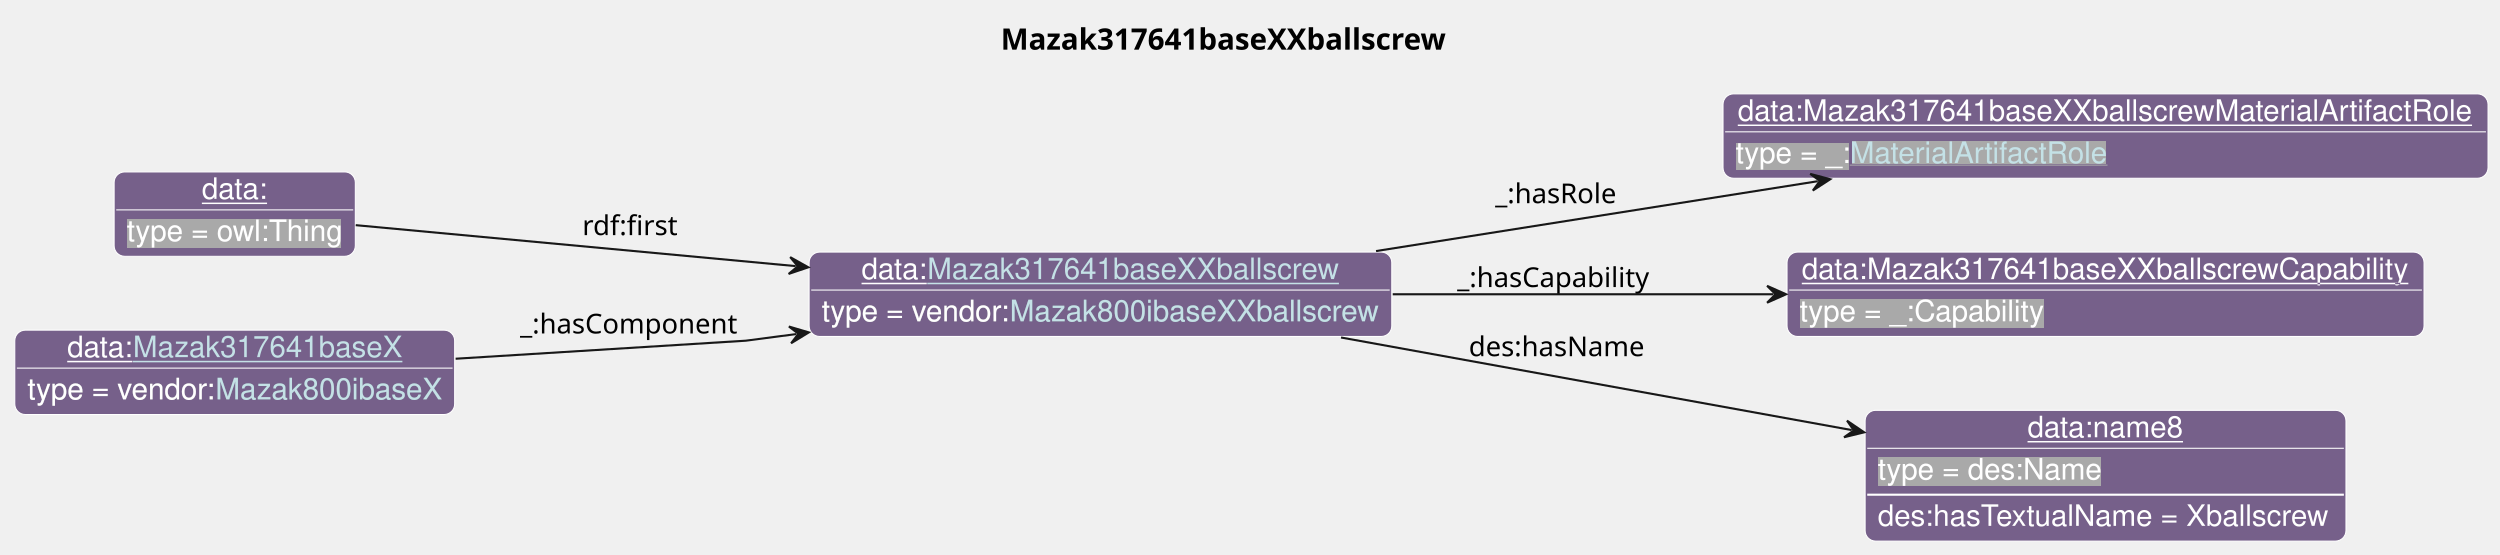
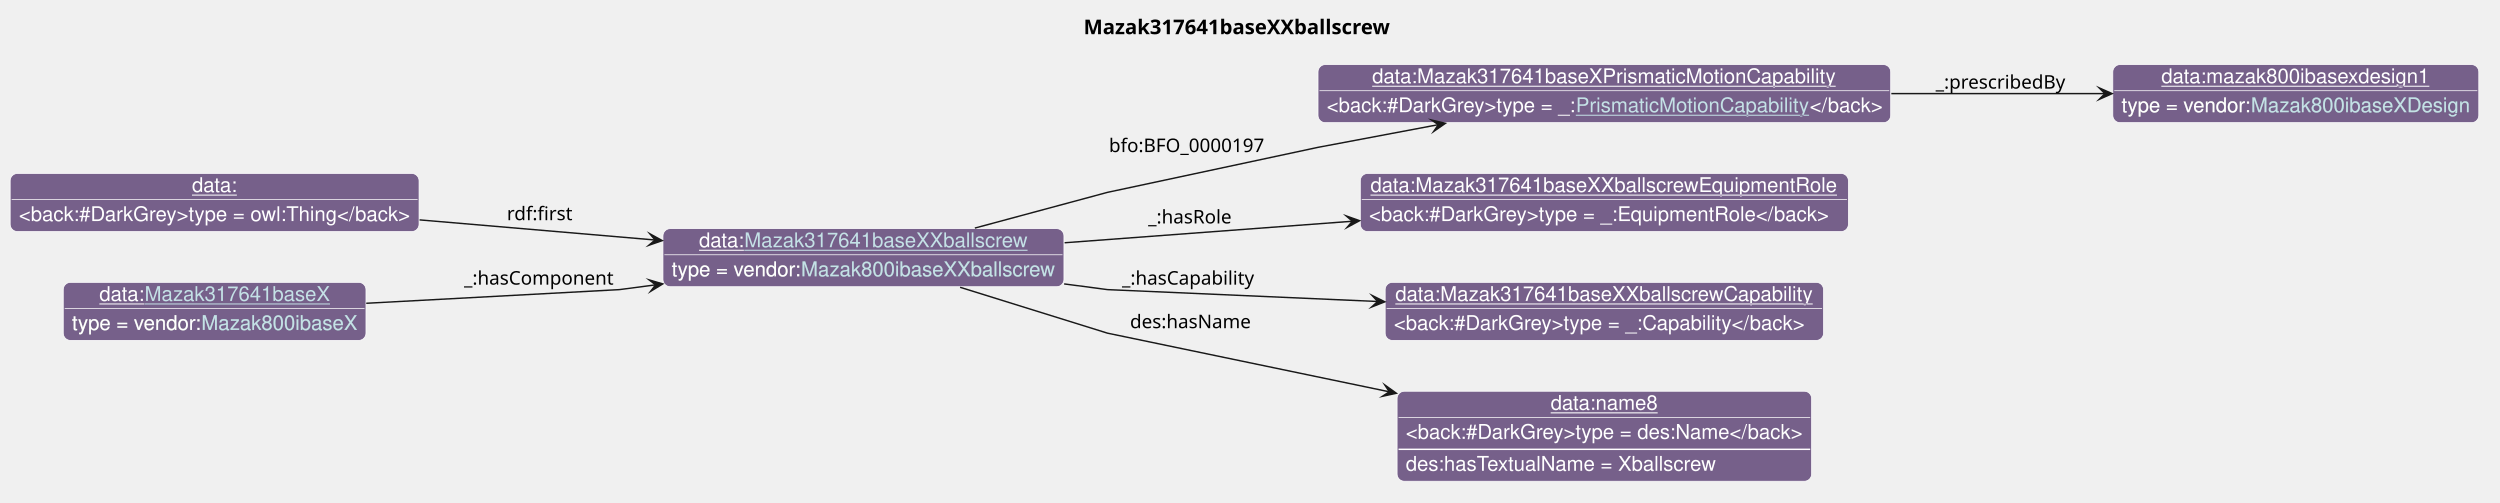
- <svg xmlns="http://www.w3.org/2000/svg" xmlns:xlink="http://www.w3.org/1999/xlink" contentStyleType="text/css" data-diagram-type="CLASS" height="263px" preserveAspectRatio="none" style="width:1185px;height:263px;background:#FFFFFF;" version="1.1" viewBox="0 0 1185 263" width="1185px" zoomAndPan="magnify">
+ <svg xmlns="http://www.w3.org/2000/svg" xmlns:xlink="http://www.w3.org/1999/xlink" contentStyleType="text/css" data-diagram-type="CLASS" height="346px" preserveAspectRatio="none" style="width:1722px;height:346px;background:#FFFFFF;" version="1.1" viewBox="0 0 1722 346" width="1722px" zoomAndPan="magnify">
  <defs>
-     <filter height="1" id="b189mmughdpi2l0" width="1" x="0" y="0">
+     <filter height="1" id="bx91ceiqmpqey0" width="1" x="0" y="0">
      <feFlood flood-color="#76608A" result="flood" />
-       <feComposite in="SourceGraphic" in2="flood" operator="over" />
-     </filter>
-     <filter height="1" id="b189mmughdpi2l1" width="1" x="0" y="0">
-       <feFlood flood-color="#A9A9A9" result="flood" />
      <feComposite in="SourceGraphic" in2="flood" operator="over" />
    </filter>
  </defs>
  <g>
    <g class="title" data-source-line="13">
-       <text fill="#000000" font-family="sans-serif" font-size="14" font-weight="bold" lengthAdjust="spacing" textLength="222.64" x="474.348" y="23.535">Mazak317641baseXXballscrew</text>
+       <text fill="#000000" font-family="sans-serif" font-size="14" font-weight="700" lengthAdjust="spacing" textLength="222.64" x="746.376" y="23.535">Mazak317641baseXXballscrew</text>
    </g>
-     <g class="entity" data-entity="o0" data-source-line="131" data-uid="ent0002" id="entity_o0">
-       <rect fill="#76608A" height="40" rx="5" ry="5" style="stroke:#FFFFFF;stroke-width:0.5;" width="276.202" x="383.51" y="119.488" />
-       <text fill="#FFFFFF" font-family="Helvetica" font-size="14" lengthAdjust="spacing" text-decoration="underline" textLength="31.138" x="408.374" y="132.269">data:</text>
+     <g class="entity" data-qualified-name="o0" data-source-line="131" id="ent0001">
+       <rect fill="#76608A" height="40" rx="5" ry="5" style="stroke:#FFFFFF;stroke-width:0.5;" width="276.202" x="456.64" y="157.488" />
+       <text fill="#FFFFFF" font-family="Helvetica" font-size="14" lengthAdjust="spacing" text-decoration="underline" textLength="31.138" x="481.504" y="170.269">data:</text>
      <a href="./Mazak317641baseXXballscrew.html" target="_top" title="./Mazak317641baseXXballscrew.html" xlink:actuate="onRequest" xlink:href="./Mazak317641baseXXballscrew.html" xlink:show="new" xlink:title="./Mazak317641baseXXballscrew.html" xlink:type="simple">
-         <text fill="#C4E1E6" font-family="Helvetica" font-size="14" lengthAdjust="spacing" text-decoration="underline" textLength="195.337" x="439.512" y="132.269">Mazak317641baseXXballscrew</text>
+         <text fill="#C4E1E6" font-family="Helvetica" font-size="14" lengthAdjust="spacing" text-decoration="underline" textLength="195.337" x="512.641" y="170.269">Mazak317641baseXXballscrew</text>
      </a>
-       <line style="stroke:#FFFFFF;stroke-width:0.5;" x1="384.51" x2="658.712" y1="137.488" y2="137.488" />
-       <text fill="#FFFFFF" filter="url(#b189mmughdpi2l0)" font-family="Helvetica" font-size="14" lengthAdjust="spacing" textLength="89.113" x="389.51" y="152.269">type = vendor:</text>
+       <line style="stroke:#FFFFFF;stroke-width:0.5;" x1="457.64" x2="731.842" y1="175.488" y2="175.488" />
+       <text fill="#FFFFFF" filter="url(#bx91ceiqmpqey0)" font-family="Helvetica" font-size="14" lengthAdjust="spacing" textLength="89.113" x="462.64" y="190.269">type = vendor:</text>
      <a href="../Mazak.html#Mazak800ibaseXXballscrew" target="_top" title="../Mazak.html#Mazak800ibaseXXballscrew" xlink:actuate="onRequest" xlink:href="../Mazak.html#Mazak800ibaseXXballscrew" xlink:show="new" xlink:title="../Mazak.html#Mazak800ibaseXXballscrew" xlink:type="simple">
-         <text fill="#C4E1E6" filter="url(#b189mmughdpi2l0)" font-family="Helvetica" font-size="14" lengthAdjust="spacing" textLength="175.089" x="478.623" y="152.269">Mazak800ibaseXXballscrew</text>
-         <line style="stroke:#76608A;stroke-width:0.5;" x1="478.623" x2="653.712" y1="153.269" y2="153.269" />
+         <text fill="#C4E1E6" filter="url(#bx91ceiqmpqey0)" font-family="Helvetica" font-size="14" lengthAdjust="spacing" textLength="175.089" x="551.753" y="190.269">Mazak800ibaseXXballscrew</text>
+         <line style="stroke:#76608A;stroke-width:0.5;" x1="551.753" x2="726.842" y1="191.269" y2="191.269" />
      </a>
    </g>
-     <g class="entity" data-entity="o1" data-source-line="131" data-uid="ent0003" id="entity_o1">
-       <rect fill="#76608A" height="40" rx="5" ry="5" style="stroke:#FFFFFF;stroke-width:0.5;" width="362.626" x="816.71" y="44.488" />
-       <text fill="#FFFFFF" font-family="Helvetica" font-size="14" lengthAdjust="spacing" text-decoration="underline" textLength="348.626" x="823.71" y="57.269">data:Mazak317641baseXXballscrewMaterialArtifactRole</text>
-       <line style="stroke:#FFFFFF;stroke-width:0.5;" x1="817.71" x2="1178.336" y1="62.488" y2="62.488" />
-       <text fill="#FFFFFF" filter="url(#b189mmughdpi2l1)" font-family="Helvetica" font-size="14" lengthAdjust="spacing" textLength="54.093" x="822.71" y="77.269">type = _:</text>
-       <a href="../MTConnect.html#MaterialArtifactRole" target="_top" title="../MTConnect.html#MaterialArtifactRole" xlink:actuate="onRequest" xlink:href="../MTConnect.html#MaterialArtifactRole" xlink:show="new" xlink:title="../MTConnect.html#MaterialArtifactRole" xlink:type="simple">
-         <text fill="#C4E1E6" filter="url(#b189mmughdpi2l1)" font-family="Helvetica" font-size="14" lengthAdjust="spacing" textLength="122.151" x="876.803" y="77.269">MaterialArtifactRole</text>
-         <line style="stroke:#A9A9A9;stroke-width:0.5;" x1="876.803" x2="998.954" y1="78.269" y2="78.269" />
+     <g class="entity" data-qualified-name="o1" data-source-line="131" id="ent0002">
+       <rect fill="#76608A" height="40" rx="5" ry="5" style="stroke:#FFFFFF;stroke-width:0.5;" width="394.457" x="907.85" y="44.488" />
+       <text fill="#FFFFFF" font-family="Helvetica" font-size="14" lengthAdjust="spacing" text-decoration="underline" textLength="319.84" x="945.159" y="57.269">data:Mazak317641baseXPrismaticMotionCapability</text>
+       <line style="stroke:#FFFFFF;stroke-width:0.5;" x1="908.85" x2="1301.307" y1="62.488" y2="62.488" />
+       <text fill="#FFFFFF" font-family="Helvetica" font-size="14" lengthAdjust="spacing" textLength="171.589" x="913.85" y="77.269">&lt;back:#DarkGrey&gt;type = _:</text>
+       <a href="../MTConnect.html#PrismaticMotionCapability" target="_top" title="../MTConnect.html#PrismaticMotionCapability" xlink:actuate="onRequest" xlink:href="../MTConnect.html#PrismaticMotionCapability" xlink:show="new" xlink:title="../MTConnect.html#PrismaticMotionCapability" xlink:type="simple">
+         <text fill="#C4E1E6" font-family="Helvetica" font-size="14" lengthAdjust="spacing" text-decoration="underline" textLength="161.055" x="1085.439" y="77.269">PrismaticMotionCapability</text>
+       </a>
+       <text fill="#FFFFFF" font-family="Helvetica" font-size="14" lengthAdjust="spacing" textLength="49.813" x="1246.494" y="77.269">&lt;/back&gt;</text>
+     </g>
+     <g class="entity" data-qualified-name="o2" data-source-line="131" id="ent0003">
+       <rect fill="#76608A" height="40" rx="5" ry="5" style="stroke:#FFFFFF;stroke-width:0.5;" width="252.092" x="1455.3" y="44.488" />
+       <text fill="#FFFFFF" font-family="Helvetica" font-size="14" lengthAdjust="spacing" text-decoration="underline" textLength="185.24" x="1488.726" y="57.269">data:mazak800ibasexdesign1</text>
+       <line style="stroke:#FFFFFF;stroke-width:0.5;" x1="1456.3" x2="1706.392" y1="62.488" y2="62.488" />
+       <text fill="#FFFFFF" filter="url(#bx91ceiqmpqey0)" font-family="Helvetica" font-size="14" lengthAdjust="spacing" textLength="89.113" x="1461.3" y="77.269">type = vendor:</text>
+       <a href="../Mazak.html#Mazak800ibaseXDesign" target="_top" title="../Mazak.html#Mazak800ibaseXDesign" xlink:actuate="onRequest" xlink:href="../Mazak.html#Mazak800ibaseXDesign" xlink:show="new" xlink:title="../Mazak.html#Mazak800ibaseXDesign" xlink:type="simple">
+         <text fill="#C4E1E6" filter="url(#bx91ceiqmpqey0)" font-family="Helvetica" font-size="14" lengthAdjust="spacing" textLength="150.978" x="1550.413" y="77.269">Mazak800ibaseXDesign</text>
+         <line style="stroke:#76608A;stroke-width:0.5;" x1="1550.413" x2="1701.392" y1="78.269" y2="78.269" />
      </a>
    </g>
-     <g class="entity" data-entity="o2" data-source-line="131" data-uid="ent0004" id="entity_o2">
-       <rect fill="#76608A" height="40" rx="5" ry="5" style="stroke:#FFFFFF;stroke-width:0.5;" width="301.95" x="847.05" y="119.488" />
-       <text fill="#FFFFFF" font-family="Helvetica" font-size="14" lengthAdjust="spacing" text-decoration="underline" textLength="287.95" x="854.05" y="132.269">data:Mazak317641baseXXballscrewCapability</text>
-       <line style="stroke:#FFFFFF;stroke-width:0.5;" x1="848.05" x2="1148" y1="137.488" y2="137.488" />
-       <text fill="#FFFFFF" filter="url(#b189mmughdpi2l1)" font-family="Helvetica" font-size="14" lengthAdjust="spacing" textLength="115.568" x="853.05" y="152.269">type = _:Capability</text>
+     <g class="entity" data-qualified-name="o3" data-source-line="131" id="ent0004">
+       <rect fill="#76608A" height="40" rx="5" ry="5" style="stroke:#FFFFFF;stroke-width:0.5;" width="336.198" x="936.98" y="119.488" />
+       <text fill="#FFFFFF" font-family="Helvetica" font-size="14" lengthAdjust="spacing" text-decoration="underline" textLength="322.198" x="943.98" y="132.269">data:Mazak317641baseXXballscrewEquipmentRole</text>
+       <line style="stroke:#FFFFFF;stroke-width:0.5;" x1="937.98" x2="1272.178" y1="137.488" y2="137.488" />
+       <text fill="#FFFFFF" font-family="Helvetica" font-size="14" lengthAdjust="spacing" textLength="317.126" x="942.98" y="152.269">&lt;back:#DarkGrey&gt;type = _:EquipmentRole&lt;/back&gt;</text>
    </g>
-     <g class="entity" data-entity="o3" data-source-line="131" data-uid="ent0005" id="entity_o3">
-       <rect fill="#76608A" height="62" rx="5" ry="5" style="stroke:#FFFFFF;stroke-width:0.5;" width="227.934" x="884.06" y="194.488" />
-       <text fill="#FFFFFF" font-family="Helvetica" font-size="14" lengthAdjust="spacing" text-decoration="underline" textLength="73.944" x="961.055" y="207.269">data:name8</text>
-       <line style="stroke:#FFFFFF;stroke-width:0.5;" x1="885.06" x2="1110.994" y1="212.488" y2="212.488" />
-       <text fill="#FFFFFF" filter="url(#b189mmughdpi2l1)" font-family="Helvetica" font-size="14" lengthAdjust="spacing" textLength="106.224" x="890.06" y="227.269">type = des:Name</text>
-       <line style="stroke:#FFFFFF;stroke-width:1;" x1="885.06" x2="1110.994" y1="234.488" y2="234.488" />
-       <text fill="#FFFFFF" font-family="Helvetica" font-size="14" lengthAdjust="spacing" textLength="215.934" x="890.06" y="249.269">des:hasTextualName = Xballscrew</text>
+     <g class="entity" data-qualified-name="o4" data-source-line="131" id="ent0005">
+       <rect fill="#76608A" height="40" rx="5" ry="5" style="stroke:#FFFFFF;stroke-width:0.5;" width="301.95" x="954.1" y="194.488" />
+       <text fill="#FFFFFF" font-family="Helvetica" font-size="14" lengthAdjust="spacing" text-decoration="underline" textLength="287.95" x="961.1" y="207.269">data:Mazak317641baseXXballscrewCapability</text>
+       <line style="stroke:#FFFFFF;stroke-width:0.5;" x1="955.1" x2="1255.05" y1="212.488" y2="212.488" />
+       <text fill="#FFFFFF" font-family="Helvetica" font-size="14" lengthAdjust="spacing" textLength="282.878" x="960.1" y="227.269">&lt;back:#DarkGrey&gt;type = _:Capability&lt;/back&gt;</text>
    </g>
-     <g class="entity" data-entity="o4" data-source-line="131" data-uid="ent0006" id="entity_o4">
-       <rect fill="#76608A" height="40" rx="5" ry="5" style="stroke:#FFFFFF;stroke-width:0.5;" width="114.334" x="54.09" y="81.488" />
-       <text fill="#FFFFFF" font-family="Helvetica" font-size="14" lengthAdjust="spacing" text-decoration="underline" textLength="31.138" x="95.688" y="94.269">data:</text>
-       <line style="stroke:#FFFFFF;stroke-width:0.5;" x1="55.09" x2="167.424" y1="99.488" y2="99.488" />
-       <text fill="#FFFFFF" filter="url(#b189mmughdpi2l1)" font-family="Helvetica" font-size="14" lengthAdjust="spacing" textLength="102.334" x="60.09" y="114.269">type = owl:Thing</text>
+     <g class="entity" data-qualified-name="o5" data-source-line="131" id="ent0006">
+       <rect fill="#76608A" height="62" rx="5" ry="5" style="stroke:#FFFFFF;stroke-width:0.5;" width="285.533" x="962.31" y="269.488" />
+       <text fill="#FFFFFF" font-family="Helvetica" font-size="14" lengthAdjust="spacing" text-decoration="underline" textLength="73.944" x="1068.104" y="282.269">data:name8</text>
+       <line style="stroke:#FFFFFF;stroke-width:0.5;" x1="963.31" x2="1246.843" y1="287.488" y2="287.488" />
+       <text fill="#FFFFFF" font-family="Helvetica" font-size="14" lengthAdjust="spacing" textLength="273.533" x="968.31" y="302.269">&lt;back:#DarkGrey&gt;type = des:Name&lt;/back&gt;</text>
+       <line style="stroke:#FFFFFF;stroke-width:1;" x1="963.31" x2="1246.843" y1="309.488" y2="309.488" />
+       <text fill="#FFFFFF" font-family="Helvetica" font-size="14" lengthAdjust="spacing" textLength="215.934" x="968.31" y="324.269">des:hasTextualName = Xballscrew</text>
    </g>
-     <g class="entity" data-entity="o5" data-source-line="131" data-uid="ent0007" id="entity_o5">
-       <rect fill="#76608A" height="40" rx="5" ry="5" style="stroke:#FFFFFF;stroke-width:0.5;" width="208.513" x="7" y="156.488" />
-       <text fill="#FFFFFF" font-family="Helvetica" font-size="14" lengthAdjust="spacing" text-decoration="underline" textLength="31.138" x="31.864" y="169.269">data:</text>
+     <g class="entity" data-qualified-name="o6" data-source-line="131" id="ent0007">
+       <rect fill="#76608A" height="40" rx="5" ry="5" style="stroke:#FFFFFF;stroke-width:0.5;" width="281.644" x="7" y="119.488" />
+       <text fill="#FFFFFF" font-family="Helvetica" font-size="14" lengthAdjust="spacing" text-decoration="underline" textLength="31.138" x="132.253" y="132.269">data:</text>
+       <line style="stroke:#FFFFFF;stroke-width:0.5;" x1="8" x2="287.644" y1="137.488" y2="137.488" />
+       <text fill="#FFFFFF" font-family="Helvetica" font-size="14" lengthAdjust="spacing" textLength="269.644" x="13" y="152.269">&lt;back:#DarkGrey&gt;type = owl:Thing&lt;/back&gt;</text>
+     </g>
+     <g class="entity" data-qualified-name="o7" data-source-line="131" id="ent0008">
+       <rect fill="#76608A" height="40" rx="5" ry="5" style="stroke:#FFFFFF;stroke-width:0.5;" width="208.513" x="43.57" y="194.488" />
+       <text fill="#FFFFFF" font-family="Helvetica" font-size="14" lengthAdjust="spacing" text-decoration="underline" textLength="31.138" x="68.434" y="207.269">data:</text>
      <a href="./Mazak317641baseX.html" target="_top" title="./Mazak317641baseX.html" xlink:actuate="onRequest" xlink:href="./Mazak317641baseX.html" xlink:show="new" xlink:title="./Mazak317641baseX.html" xlink:type="simple">
-         <text fill="#C4E1E6" font-family="Helvetica" font-size="14" lengthAdjust="spacing" text-decoration="underline" textLength="127.647" x="63.002" y="169.269">Mazak317641baseX</text>
+         <text fill="#C4E1E6" font-family="Helvetica" font-size="14" lengthAdjust="spacing" text-decoration="underline" textLength="127.647" x="99.572" y="207.269">Mazak317641baseX</text>
      </a>
-       <line style="stroke:#FFFFFF;stroke-width:0.5;" x1="8" x2="214.513" y1="174.488" y2="174.488" />
-       <text fill="#FFFFFF" filter="url(#b189mmughdpi2l0)" font-family="Helvetica" font-size="14" lengthAdjust="spacing" textLength="89.113" x="13" y="189.269">type = vendor:</text>
+       <line style="stroke:#FFFFFF;stroke-width:0.5;" x1="44.57" x2="251.083" y1="212.488" y2="212.488" />
+       <text fill="#FFFFFF" filter="url(#bx91ceiqmpqey0)" font-family="Helvetica" font-size="14" lengthAdjust="spacing" textLength="89.113" x="49.57" y="227.269">type = vendor:</text>
      <a href="../Mazak.html#Mazak800ibaseX" target="_top" title="../Mazak.html#Mazak800ibaseX" xlink:actuate="onRequest" xlink:href="../Mazak.html#Mazak800ibaseX" xlink:show="new" xlink:title="../Mazak.html#Mazak800ibaseX" xlink:type="simple">
-         <text fill="#C4E1E6" filter="url(#b189mmughdpi2l0)" font-family="Helvetica" font-size="14" lengthAdjust="spacing" textLength="107.399" x="102.113" y="189.269">Mazak800ibaseX</text>
-         <line style="stroke:#76608A;stroke-width:0.5;" x1="102.113" x2="209.513" y1="190.269" y2="190.269" />
+         <text fill="#C4E1E6" filter="url(#bx91ceiqmpqey0)" font-family="Helvetica" font-size="14" lengthAdjust="spacing" textLength="107.399" x="138.683" y="227.269">Mazak800ibaseX</text>
+         <line style="stroke:#76608A;stroke-width:0.5;" x1="138.683" x2="246.083" y1="228.269" y2="228.269" />
      </a>
    </g>
-     <g class="link" data-entity-1="o0" data-entity-2="o1" data-source-line="195" data-uid="lnk8" id="link_o0_o1">
-       <path codeLine="195" d="M652.25,118.998 C719.19,108.408 794.704,96.475 861.624,85.895" fill="none" id="o0-to-o1" style="stroke:#181818;stroke-width:1;" />
-       <polygon fill="#181818" points="867.55,84.958,858.036,82.413,862.611,85.739,859.285,90.315,867.55,84.958" style="stroke:#181818;stroke-width:1;" />
-       <text fill="#000000" font-family="sans-serif" font-size="13" lengthAdjust="spacing" textLength="59.693" x="708.71" y="96.307">_:hasRole</text>
+     <g class="link" data-entity-1="ent0001" data-entity-2="ent0002" data-link-type="dependency" data-source-line="195" id="lnk9">
+       <path codeLine="195" d="M671.47,157.098 C715.69,145.188 762.85,132.488 762.85,132.488 C762.85,132.488 907.85,101.488 907.85,101.488 C907.85,101.488 945.337,94.425 990.717,85.865" fill="none" id="o0-to-o1" style="stroke:#181818;stroke-width:1;" />
+       <polygon fill="#181818" points="995.63,84.938,986.044,82.676,990.717,85.865,987.527,90.537,995.63,84.938" style="stroke:#181818;stroke-width:1;stroke-linejoin:miter;stroke-miterlimit:10;" />
+       <text fill="#000000" font-family="sans-serif" font-size="13" lengthAdjust="spacing" textLength="113.648" x="763.85" y="104.757">bfo:BFO_0000197</text>
    </g>
-     <g class="link" data-entity-1="o0" data-entity-2="o2" data-source-line="195" data-uid="lnk9" id="link_o0_o2">
-       <path codeLine="195" d="M660.15,139.488 C718.57,139.488 780.84,139.488 840.6,139.488" fill="none" id="o0-to-o2" style="stroke:#181818;stroke-width:1;" />
-       <polygon fill="#181818" points="846.6,139.488,837.6,135.488,841.6,139.488,837.6,143.488,846.6,139.488" style="stroke:#181818;stroke-width:1;" />
-       <text fill="#000000" font-family="sans-serif" font-size="13" lengthAdjust="spacing" textLength="95.132" x="690.71" y="136.057">_:hasCapability</text>
+     <g class="link" data-entity-1="ent0002" data-entity-2="ent0003" data-link-type="dependency" data-source-line="195" id="lnk10">
+       <path codeLine="195" d="M1302.75,64.488 C1354.19,64.488 1403.25,64.488 1449.86,64.488" fill="none" id="o1-to-o2" style="stroke:#181818;stroke-width:1;" />
+       <polygon fill="#181818" points="1454.86,64.488,1445.86,60.488,1449.86,64.488,1445.86,68.488,1454.86,64.488" style="stroke:#181818;stroke-width:1;stroke-linejoin:miter;stroke-miterlimit:10;" />
+       <text fill="#000000" font-family="sans-serif" font-size="13" lengthAdjust="spacing" textLength="91.597" x="1333.3" y="61.057">_:prescribedBy</text>
    </g>
-     <g class="link" data-entity-1="o0" data-entity-2="o3" data-source-line="195" data-uid="lnk10" id="link_o0_o3">
-       <path codeLine="195" d="M635.65,159.978 C710.6,173.568 802.696,190.258 877.726,203.858" fill="none" id="o0-to-o3" style="stroke:#181818;stroke-width:1;" />
-       <polygon fill="#181818" points="883.63,204.928,875.488,199.387,878.71,204.036,874.061,207.259,883.63,204.928" style="stroke:#181818;stroke-width:1;" />
-       <text fill="#000000" font-family="sans-serif" font-size="13" lengthAdjust="spacing" textLength="84.202" x="696.21" y="168.827">des:hasName</text>
+     <g class="link" data-entity-1="ent0001" data-entity-2="ent0004" data-link-type="dependency" data-source-line="195" id="lnk11">
+       <path codeLine="195" d="M733.31,167.208 C795.93,162.518 865.634,157.311 931.514,152.391" fill="none" id="o0-to-o3" style="stroke:#181818;stroke-width:1;" />
+       <polygon fill="#181818" points="936.5,152.018,927.227,148.7,931.514,152.391,927.823,156.677,936.5,152.018" style="stroke:#181818;stroke-width:1;stroke-linejoin:miter;stroke-miterlimit:10;" />
+       <text fill="#000000" font-family="sans-serif" font-size="13" lengthAdjust="spacing" textLength="59.693" x="790.85" y="153.917">_:hasRole</text>
    </g>
-     <g class="link" data-entity-1="o4" data-entity-2="o0" data-source-line="195" data-uid="lnk11" id="link_o4_o0">
-       <path codeLine="195" d="M168.61,106.728 C223.74,111.858 303.906,119.322 377.166,126.142" fill="none" id="o4-to-o0" style="stroke:#181818;stroke-width:1;" />
-       <polygon fill="#181818" points="383.14,126.698,374.55,121.881,378.161,126.235,373.808,129.847,383.14,126.698" style="stroke:#181818;stroke-width:1;" />
-       <text fill="#000000" font-family="sans-serif" font-size="13" lengthAdjust="spacing" textLength="47.741" x="276.01" y="111.437">rdf:first</text>
+     <g class="link" data-entity-1="ent0001" data-entity-2="ent0005" data-link-type="dependency" data-source-line="195" id="lnk12">
+       <path codeLine="195" d="M732.97,195.558 C750.71,197.888 762.85,199.488 762.85,199.488 C762.85,199.488 857.365,203.638 948.915,207.668" fill="none" id="o0-to-o4" style="stroke:#181818;stroke-width:1;" />
+       <polygon fill="#181818" points="953.91,207.888,945.095,203.496,948.915,207.668,944.743,211.489,953.91,207.888" style="stroke:#181818;stroke-width:1;stroke-linejoin:miter;stroke-miterlimit:10;" />
+       <text fill="#000000" font-family="sans-serif" font-size="13" lengthAdjust="spacing" textLength="95.132" x="772.85" y="196.057">_:hasCapability</text>
    </g>
-     <g class="link" data-entity-1="o5" data-entity-2="o0" data-source-line="195" data-uid="lnk12" id="link_o5_o0">
-       <path codeLine="195" d="M215.97,170.038 C281.36,165.978 353.51,161.488 353.51,161.488 C353.51,161.488 359.701,160.67 377.441,158.34" fill="none" id="o5-to-o0" style="stroke:#181818;stroke-width:1;" />
-       <polygon fill="#181818" points="383.39,157.558,373.946,154.764,378.433,158.209,374.988,162.696,383.39,157.558" style="stroke:#181818;stroke-width:1;" />
-       <text fill="#000000" font-family="sans-serif" font-size="13" lengthAdjust="spacing" textLength="106.012" x="246.51" y="158.057">_:hasComponent</text>
+     <g class="link" data-entity-1="ent0001" data-entity-2="ent0006" data-link-type="dependency" data-source-line="195" id="lnk13">
+       <path codeLine="195" d="M661.31,197.888 C708.12,212.458 762.85,229.488 762.85,229.488 C762.85,229.488 863.305,250.39 956.935,269.87" fill="none" id="o0-to-o5" style="stroke:#181818;stroke-width:1;" />
+       <polygon fill="#181818" points="961.83,270.888,953.833,265.139,956.935,269.87,952.204,272.971,961.83,270.888" style="stroke:#181818;stroke-width:1;stroke-linejoin:miter;stroke-miterlimit:10;" />
+       <text fill="#000000" font-family="sans-serif" font-size="13" lengthAdjust="spacing" textLength="84.202" x="778.35" y="226.057">des:hasName</text>
+     </g>
+     <g class="link" data-entity-1="ent0007" data-entity-2="ent0001" data-link-type="dependency" data-source-line="195" id="lnk14">
+       <path codeLine="195" d="M288.99,151.458 C342.35,156.018 398.088,160.773 451.208,165.312" fill="none" id="o6-to-o0" style="stroke:#181818;stroke-width:1;" />
+       <polygon fill="#181818" points="456.19,165.738,447.563,160.986,451.208,165.312,446.882,168.957,456.19,165.738" style="stroke:#181818;stroke-width:1;stroke-linejoin:miter;stroke-miterlimit:10;" />
+       <text fill="#000000" font-family="sans-serif" font-size="13" lengthAdjust="spacing" textLength="47.741" x="349.14" y="151.657">rdf:first</text>
+     </g>
+     <g class="link" data-entity-1="ent0008" data-entity-2="ent0001" data-link-type="dependency" data-source-line="195" id="lnk15">
+       <path codeLine="195" d="M252.27,208.898 C331.26,204.638 426.64,199.488 426.64,199.488 C426.64,199.488 433.823,198.539 451.563,196.209" fill="none" id="o7-to-o0" style="stroke:#181818;stroke-width:1;" />
+       <polygon fill="#181818" points="456.52,195.558,447.076,192.764,451.563,196.209,448.118,200.696,456.52,195.558" style="stroke:#181818;stroke-width:1;stroke-linejoin:miter;stroke-miterlimit:10;" />
+       <text fill="#000000" font-family="sans-serif" font-size="13" lengthAdjust="spacing" textLength="106.012" x="319.64" y="196.057">_:hasComponent</text>
    </g>
  </g>
</svg>
